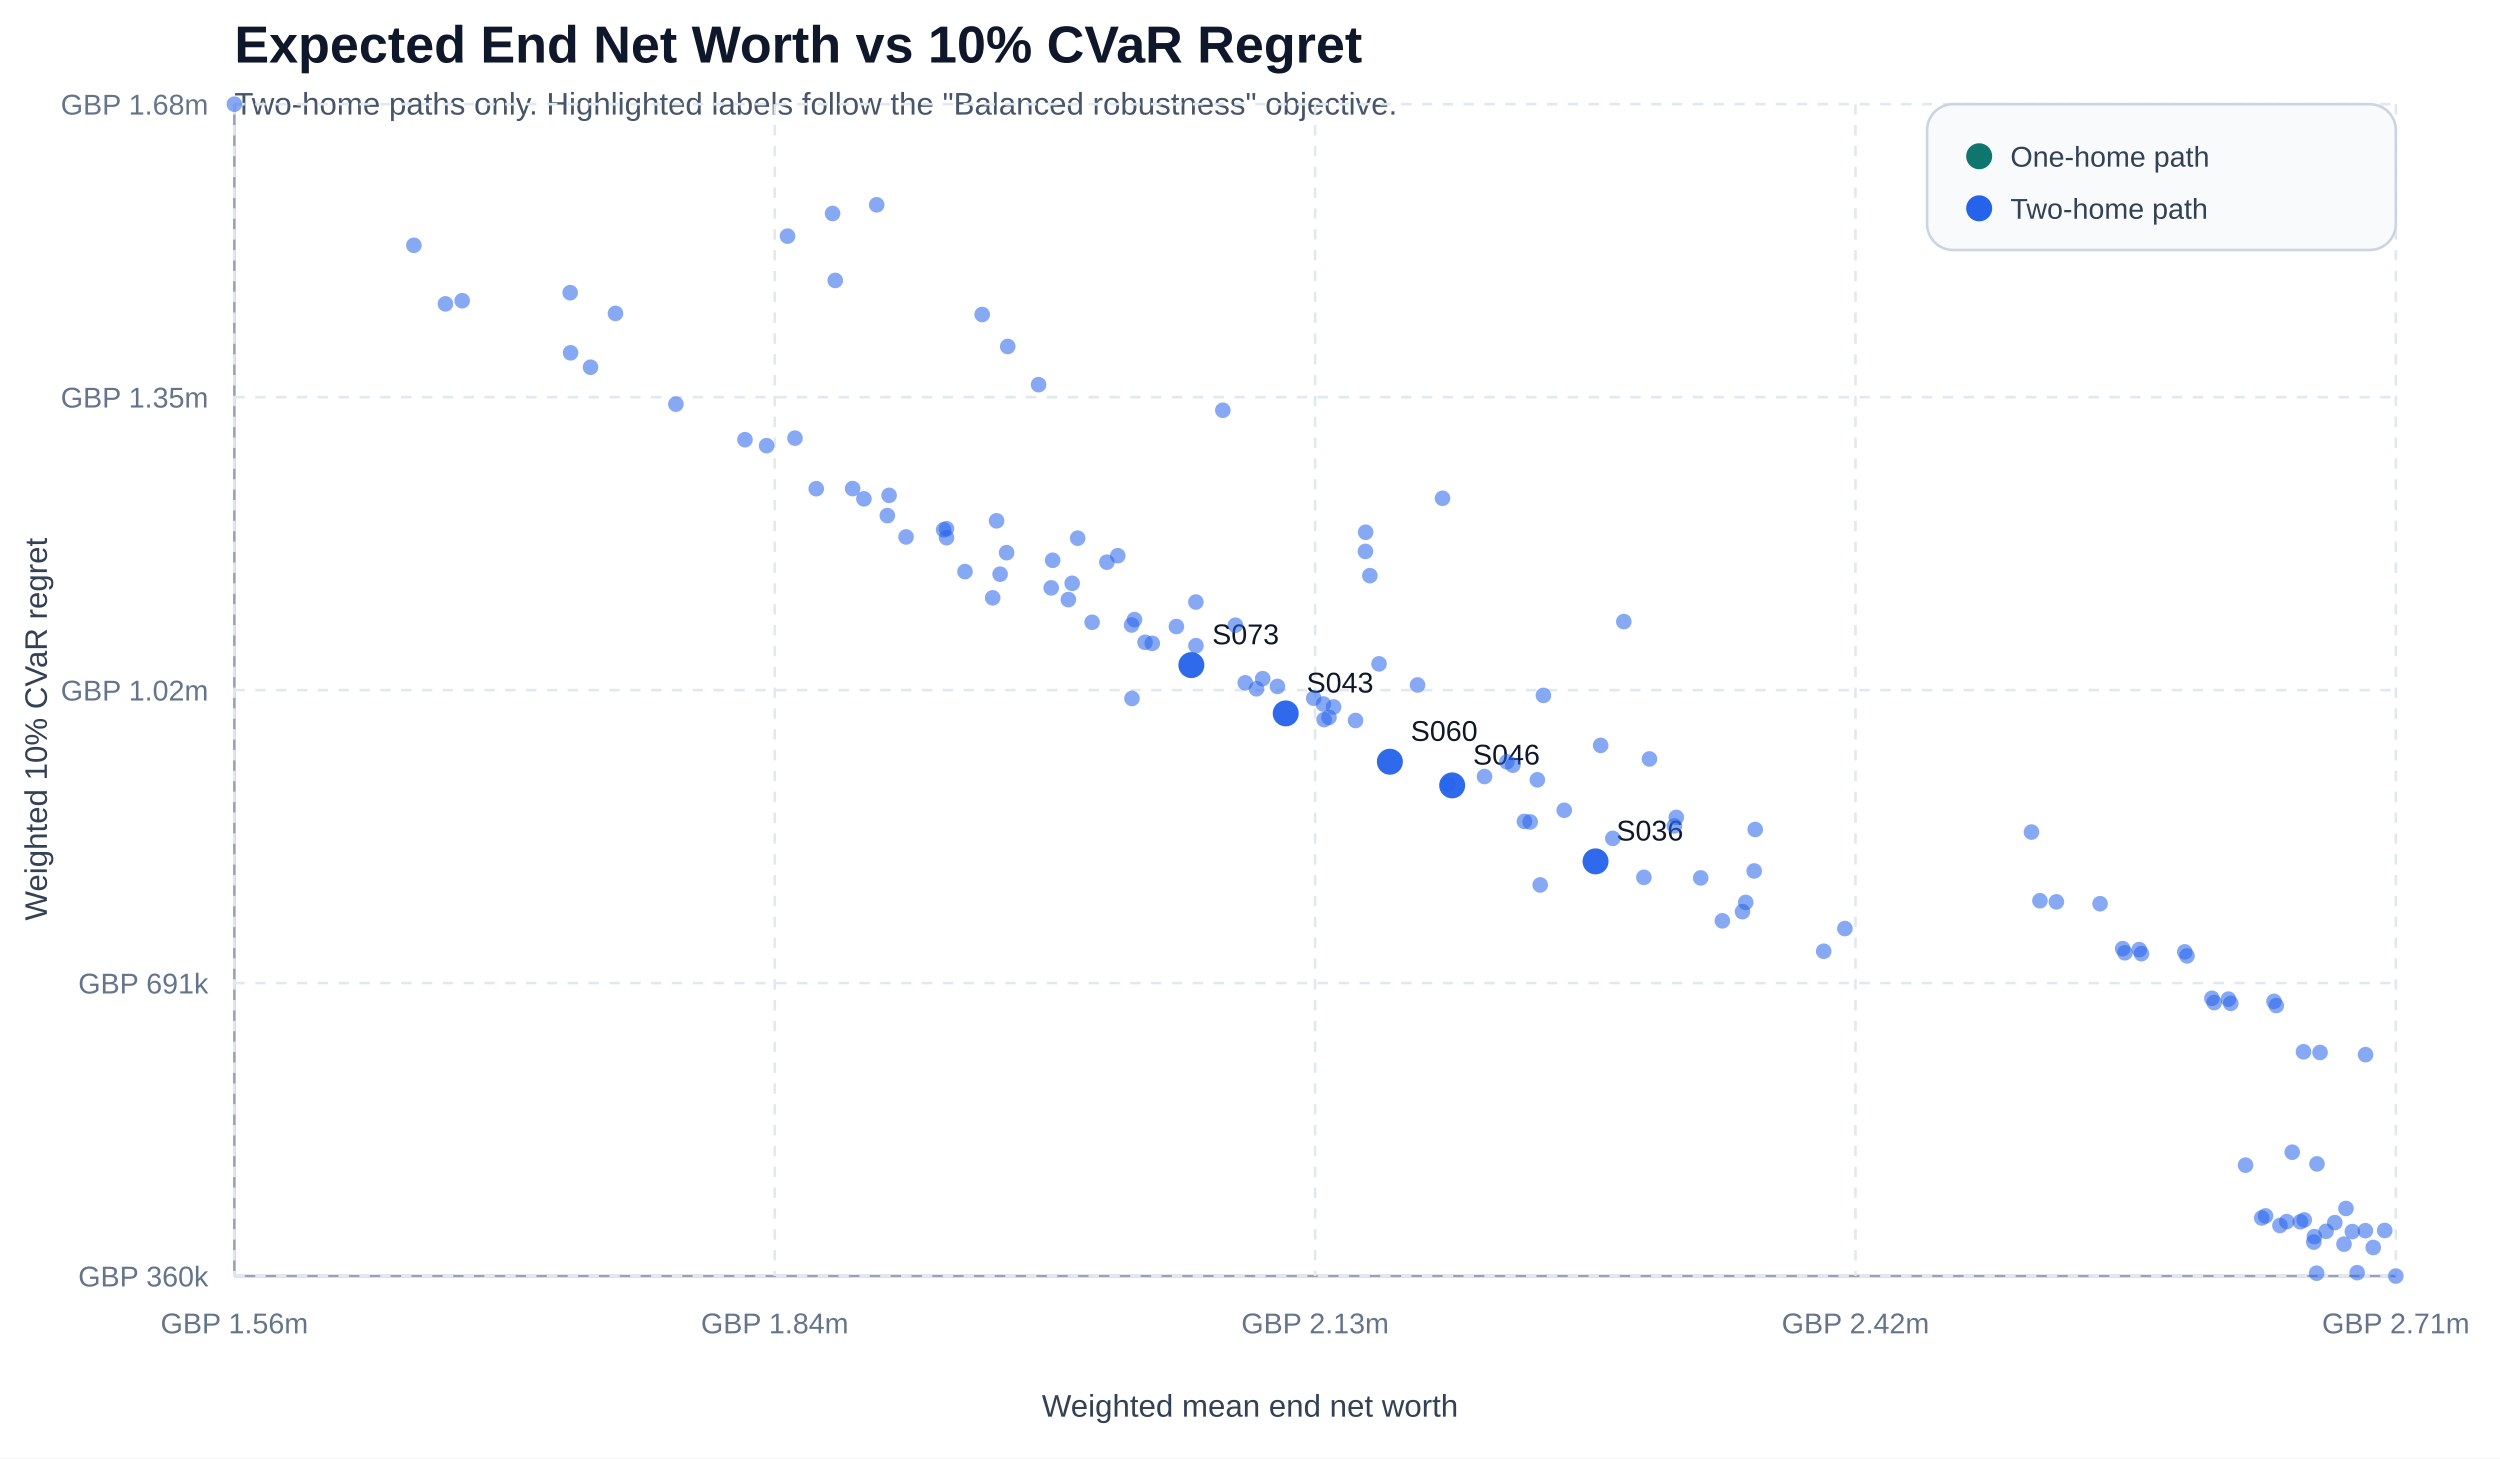
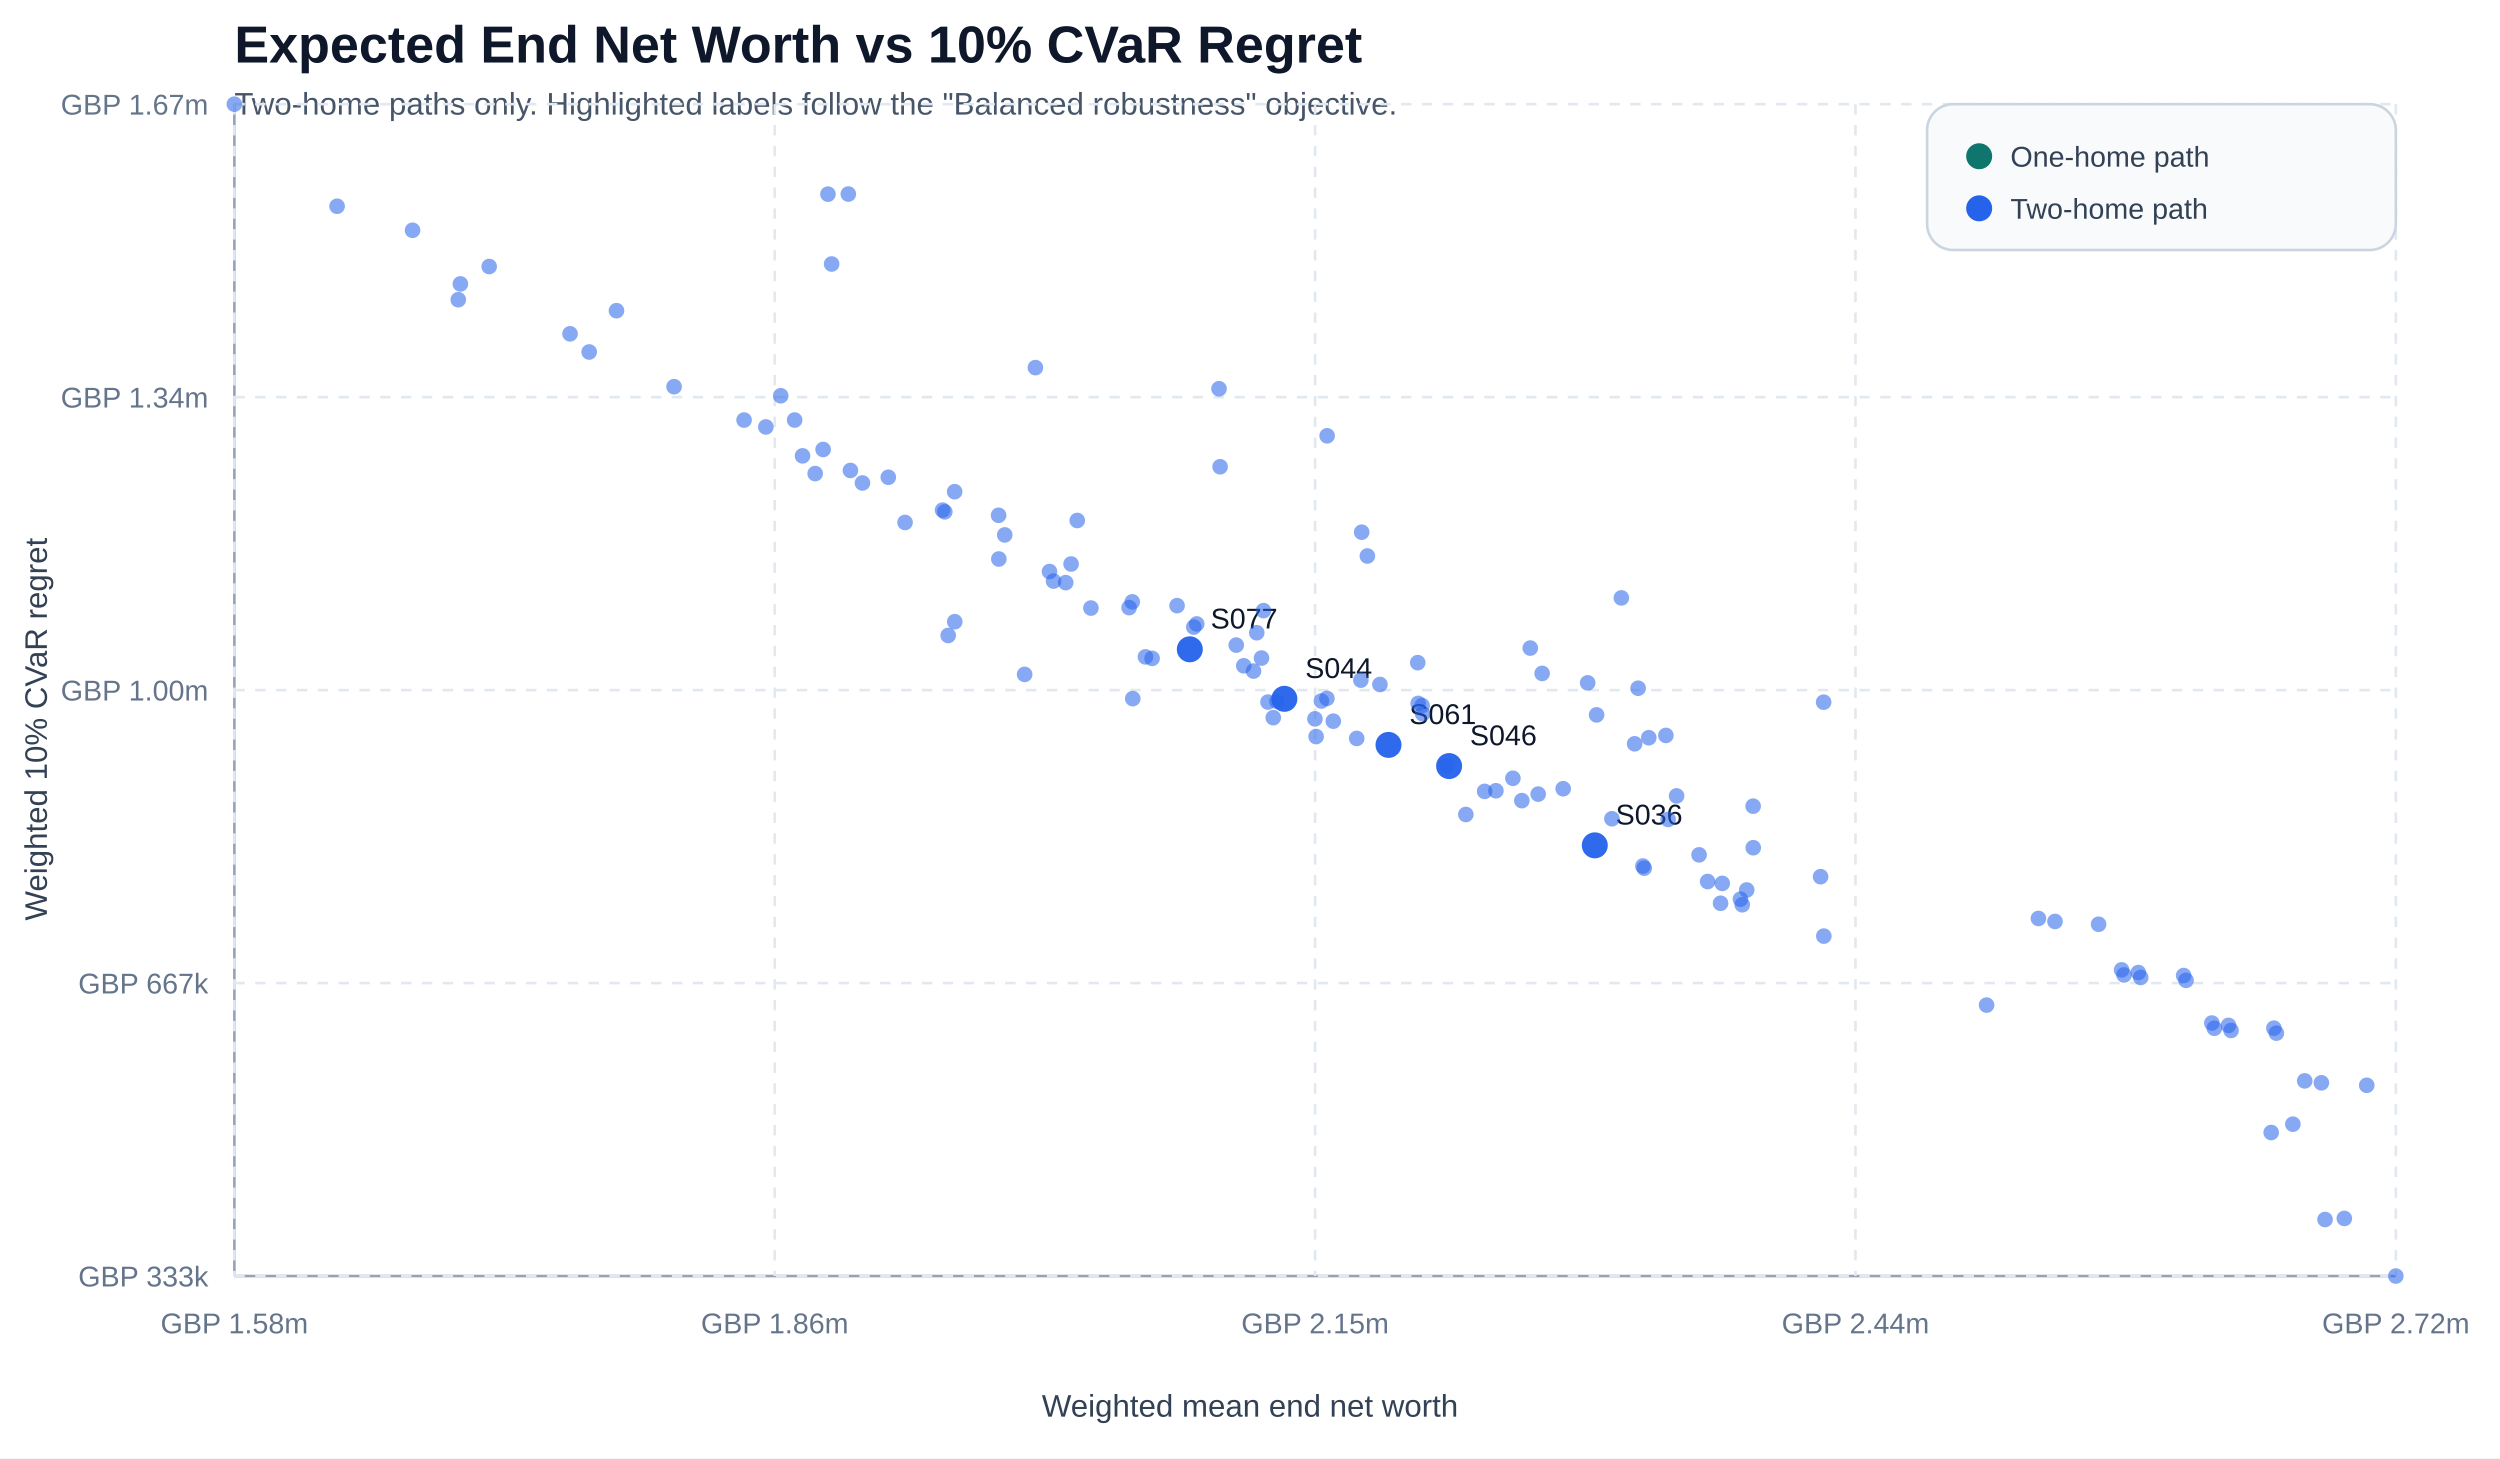
<svg xmlns="http://www.w3.org/2000/svg" width="960" height="560" viewBox="0 0 960 560">
  <rect width="960" height="560" fill="#ffffff" />
  <text x="90" y="24" font-size="20" font-family="Arial, sans-serif" font-weight="700" fill="#0f172a">Expected End Net Worth vs 10% CVaR Regret</text>
  <text x="90" y="44" font-size="12" font-family="Arial, sans-serif" fill="#475569">Two-home paths only. Highlighted labels follow the "Balanced robustness" objective.</text>
  <line x1="90" y1="490" x2="920" y2="490" stroke="#94a3b8" />
  <line x1="90" y1="40" x2="90" y2="490" stroke="#94a3b8" />
  <line x1="90" y1="40" x2="90" y2="490" stroke="#e2e8f0" stroke-dasharray="4 4" />
  <line x1="90" y1="490" x2="920" y2="490" stroke="#e2e8f0" stroke-dasharray="4 4" />
-   <text x="90" y="512" text-anchor="middle" font-size="11" font-family="Arial, sans-serif" fill="#64748b">GBP 1.56m</text>
-   <text x="80" y="494" text-anchor="end" font-size="11" font-family="Arial, sans-serif" fill="#64748b">GBP 360k</text>
+   <text x="90" y="512" text-anchor="middle" font-size="11" font-family="Arial, sans-serif" fill="#64748b">GBP 1.58m</text>
+   <text x="80" y="494" text-anchor="end" font-size="11" font-family="Arial, sans-serif" fill="#64748b">GBP 333k</text>
  <line x1="297.5" y1="40" x2="297.5" y2="490" stroke="#e2e8f0" stroke-dasharray="4 4" />
  <line x1="90" y1="377.5" x2="920" y2="377.5" stroke="#e2e8f0" stroke-dasharray="4 4" />
-   <text x="297.5" y="512" text-anchor="middle" font-size="11" font-family="Arial, sans-serif" fill="#64748b">GBP 1.84m</text>
-   <text x="80" y="381.5" text-anchor="end" font-size="11" font-family="Arial, sans-serif" fill="#64748b">GBP 691k</text>
+   <text x="297.5" y="512" text-anchor="middle" font-size="11" font-family="Arial, sans-serif" fill="#64748b">GBP 1.86m</text>
+   <text x="80" y="381.5" text-anchor="end" font-size="11" font-family="Arial, sans-serif" fill="#64748b">GBP 667k</text>
  <line x1="505" y1="40" x2="505" y2="490" stroke="#e2e8f0" stroke-dasharray="4 4" />
  <line x1="90" y1="265" x2="920" y2="265" stroke="#e2e8f0" stroke-dasharray="4 4" />
-   <text x="505" y="512" text-anchor="middle" font-size="11" font-family="Arial, sans-serif" fill="#64748b">GBP 2.13m</text>
-   <text x="80" y="269" text-anchor="end" font-size="11" font-family="Arial, sans-serif" fill="#64748b">GBP 1.02m</text>
+   <text x="505" y="512" text-anchor="middle" font-size="11" font-family="Arial, sans-serif" fill="#64748b">GBP 2.15m</text>
+   <text x="80" y="269" text-anchor="end" font-size="11" font-family="Arial, sans-serif" fill="#64748b">GBP 1.00m</text>
  <line x1="712.5" y1="40" x2="712.5" y2="490" stroke="#e2e8f0" stroke-dasharray="4 4" />
  <line x1="90" y1="152.5" x2="920" y2="152.5" stroke="#e2e8f0" stroke-dasharray="4 4" />
-   <text x="712.5" y="512" text-anchor="middle" font-size="11" font-family="Arial, sans-serif" fill="#64748b">GBP 2.42m</text>
-   <text x="80" y="156.5" text-anchor="end" font-size="11" font-family="Arial, sans-serif" fill="#64748b">GBP 1.35m</text>
+   <text x="712.5" y="512" text-anchor="middle" font-size="11" font-family="Arial, sans-serif" fill="#64748b">GBP 2.44m</text>
+   <text x="80" y="156.5" text-anchor="end" font-size="11" font-family="Arial, sans-serif" fill="#64748b">GBP 1.34m</text>
  <line x1="920" y1="40" x2="920" y2="490" stroke="#e2e8f0" stroke-dasharray="4 4" />
  <line x1="90" y1="40" x2="920" y2="40" stroke="#e2e8f0" stroke-dasharray="4 4" />
-   <text x="920" y="512" text-anchor="middle" font-size="11" font-family="Arial, sans-serif" fill="#64748b">GBP 2.71m</text>
-   <text x="80" y="44" text-anchor="end" font-size="11" font-family="Arial, sans-serif" fill="#64748b">GBP 1.68m</text>
+   <text x="920" y="512" text-anchor="middle" font-size="11" font-family="Arial, sans-serif" fill="#64748b">GBP 2.72m</text>
+   <text x="80" y="44" text-anchor="end" font-size="11" font-family="Arial, sans-serif" fill="#64748b">GBP 1.67m</text>
  <polyline points="920,490" fill="none" stroke="#0f766e" stroke-width="2.5" />
-   <circle cx="493.717" cy="273.945" r="5" fill="#2563eb" opacity="0.95" />
-   <text x="501.717" y="265.945" font-size="11" font-family="Arial, sans-serif" fill="#0f172a">S043</text>
-   <circle cx="557.631" cy="301.589" r="5" fill="#2563eb" opacity="0.95" />
-   <text x="565.631" y="293.589" font-size="11" font-family="Arial, sans-serif" fill="#0f172a">S046</text>
-   <circle cx="533.716" cy="292.503" r="5" fill="#2563eb" opacity="0.95" />
-   <text x="541.716" y="284.503" font-size="11" font-family="Arial, sans-serif" fill="#0f172a">S060</text>
-   <circle cx="612.689" cy="330.769" r="5" fill="#2563eb" opacity="0.95" />
-   <text x="620.689" y="322.769" font-size="11" font-family="Arial, sans-serif" fill="#0f172a">S036</text>
-   <circle cx="457.478" cy="255.394" r="5" fill="#2563eb" opacity="0.95" />
-   <text x="465.478" y="247.394" font-size="11" font-family="Arial, sans-serif" fill="#0f172a">S073</text>
-   <circle cx="508.472" cy="276.328" r="3" fill="#2563eb" opacity="0.55" />
-   <circle cx="419.376" cy="238.952" r="3" fill="#2563eb" opacity="0.55" />
-   <circle cx="482.479" cy="264.497" r="3" fill="#2563eb" opacity="0.55" />
-   <circle cx="585.369" cy="315.423" r="3" fill="#2563eb" opacity="0.55" />
-   <circle cx="556.097" cy="301.193" r="3" fill="#2563eb" opacity="0.55" />
-   <circle cx="631.26" cy="336.9" r="3" fill="#2563eb" opacity="0.55" />
-   <circle cx="478.181" cy="262.193" r="3" fill="#2563eb" opacity="0.55" />
-   <circle cx="484.873" cy="260.603" r="3" fill="#2563eb" opacity="0.55" />
-   <circle cx="459.26" cy="247.938" r="3" fill="#2563eb" opacity="0.55" />
-   <circle cx="384.042" cy="220.492" r="3" fill="#2563eb" opacity="0.55" />
-   <circle cx="434.678" cy="268.211" r="3" fill="#2563eb" opacity="0.55" />
-   <circle cx="434.533" cy="239.992" r="3" fill="#2563eb" opacity="0.55" />
-   <circle cx="403.663" cy="225.741" r="3" fill="#2563eb" opacity="0.55" />
-   <circle cx="411.717" cy="223.992" r="3" fill="#2563eb" opacity="0.55" />
-   <circle cx="512.112" cy="271.475" r="3" fill="#2563eb" opacity="0.55" />
-   <circle cx="544.341" cy="263.031" r="3" fill="#2563eb" opacity="0.55" />
-   <circle cx="674.003" cy="318.517" r="3" fill="#2563eb" opacity="0.55" />
-   <circle cx="669.115" cy="350.075" r="3" fill="#2563eb" opacity="0.55" />
-   <circle cx="410.253" cy="230.236" r="3" fill="#2563eb" opacity="0.55" />
-   <circle cx="529.544" cy="254.924" r="3" fill="#2563eb" opacity="0.55" />
-   <circle cx="670.354" cy="346.525" r="3" fill="#2563eb" opacity="0.55" />
-   <circle cx="435.649" cy="237.925" r="3" fill="#2563eb" opacity="0.55" />
-   <circle cx="347.928" cy="206.179" r="3" fill="#2563eb" opacity="0.55" />
-   <circle cx="590.342" cy="299.453" r="3" fill="#2563eb" opacity="0.55" />
-   <circle cx="386.528" cy="212.234" r="3" fill="#2563eb" opacity="0.55" />
-   <circle cx="362.366" cy="203.434" r="3" fill="#2563eb" opacity="0.55" />
-   <circle cx="673.612" cy="334.446" r="3" fill="#2563eb" opacity="0.55" />
-   <circle cx="600.66" cy="311.142" r="3" fill="#2563eb" opacity="0.55" />
-   <circle cx="510.33" cy="275.467" r="3" fill="#2563eb" opacity="0.55" />
-   <circle cx="490.544" cy="263.578" r="3" fill="#2563eb" opacity="0.55" />
+   <circle cx="493.206" cy="268.352" r="5" fill="#2563eb" opacity="0.95" />
+   <text x="501.206" y="260.352" font-size="11" font-family="Arial, sans-serif" fill="#0f172a">S044</text>
+   <circle cx="556.45" cy="294.17" r="5" fill="#2563eb" opacity="0.95" />
+   <text x="564.45" y="286.17" font-size="11" font-family="Arial, sans-serif" fill="#0f172a">S046</text>
+   <circle cx="533.185" cy="286.042" r="5" fill="#2563eb" opacity="0.95" />
+   <text x="541.185" y="278.042" font-size="11" font-family="Arial, sans-serif" fill="#0f172a">S061</text>
+   <circle cx="612.4" cy="324.614" r="5" fill="#2563eb" opacity="0.95" />
+   <text x="620.4" y="316.614" font-size="11" font-family="Arial, sans-serif" fill="#0f172a">S036</text>
+   <circle cx="456.886" cy="249.338" r="5" fill="#2563eb" opacity="0.95" />
+   <text x="464.886" y="241.338" font-size="11" font-family="Arial, sans-serif" fill="#0f172a">S077</text>
+   <circle cx="555.642" cy="294.105" r="3" fill="#2563eb" opacity="0.55" />
+   <circle cx="507.412" cy="269.185" r="3" fill="#2563eb" opacity="0.55" />
+   <circle cx="418.918" cy="233.496" r="3" fill="#2563eb" opacity="0.55" />
+   <circle cx="584.376" cy="307.441" r="3" fill="#2563eb" opacity="0.55" />
+   <circle cx="481.358" cy="257.686" r="3" fill="#2563eb" opacity="0.55" />
+   <circle cx="477.601" cy="255.661" r="3" fill="#2563eb" opacity="0.55" />
+   <circle cx="630.873" cy="332.556" r="3" fill="#2563eb" opacity="0.55" />
+   <circle cx="484.412" cy="252.699" r="3" fill="#2563eb" opacity="0.55" />
+   <circle cx="458.408" cy="240.79" r="3" fill="#2563eb" opacity="0.55" />
+   <circle cx="383.555" cy="214.656" r="3" fill="#2563eb" opacity="0.55" />
+   <circle cx="433.577" cy="233.325" r="3" fill="#2563eb" opacity="0.55" />
+   <circle cx="403.006" cy="219.469" r="3" fill="#2563eb" opacity="0.55" />
+   <circle cx="434.98" cy="268.269" r="3" fill="#2563eb" opacity="0.55" />
+   <circle cx="544.574" cy="270.106" r="3" fill="#2563eb" opacity="0.55" />
+   <circle cx="529.886" cy="262.833" r="3" fill="#2563eb" opacity="0.55" />
+   <circle cx="411.298" cy="216.575" r="3" fill="#2563eb" opacity="0.55" />
+   <circle cx="670.74" cy="341.754" r="3" fill="#2563eb" opacity="0.55" />
+   <circle cx="673.203" cy="309.56" r="3" fill="#2563eb" opacity="0.55" />
+   <circle cx="511.989" cy="276.93" r="3" fill="#2563eb" opacity="0.55" />
+   <circle cx="669.032" cy="347.423" r="3" fill="#2563eb" opacity="0.55" />
+   <circle cx="590.659" cy="304.942" r="3" fill="#2563eb" opacity="0.55" />
+   <circle cx="409.229" cy="223.723" r="3" fill="#2563eb" opacity="0.55" />
+   <circle cx="347.541" cy="200.623" r="3" fill="#2563eb" opacity="0.55" />
+   <circle cx="673.246" cy="325.525" r="3" fill="#2563eb" opacity="0.55" />
+   <circle cx="509.531" cy="268.19" r="3" fill="#2563eb" opacity="0.55" />
+   <circle cx="434.792" cy="231.111" r="3" fill="#2563eb" opacity="0.55" />
+   <circle cx="660.694" cy="346.85" r="3" fill="#2563eb" opacity="0.55" />
+   <circle cx="361.945" cy="195.886" r="3" fill="#2563eb" opacity="0.55" />
+   <circle cx="385.816" cy="205.407" r="3" fill="#2563eb" opacity="0.55" />
+   <circle cx="600.258" cy="302.873" r="3" fill="#2563eb" opacity="0.55" />
+   <circle cx="643.803" cy="305.628" r="3" fill="#2563eb" opacity="0.55" />
  <circle cx="920" cy="490" r="3" fill="#2563eb" opacity="0.55" />
-   <circle cx="643.702" cy="313.869" r="3" fill="#2563eb" opacity="0.55" />
-   <circle cx="619.316" cy="321.934" r="3" fill="#2563eb" opacity="0.55" />
-   <circle cx="633.39" cy="291.439" r="3" fill="#2563eb" opacity="0.55" />
-   <circle cx="905.157" cy="488.707" r="3" fill="#2563eb" opacity="0.55" />
-   <circle cx="889.585" cy="488.911" r="3" fill="#2563eb" opacity="0.55" />
-   <circle cx="911.323" cy="479.029" r="3" fill="#2563eb" opacity="0.55" />
-   <circle cx="592.669" cy="267.031" r="3" fill="#2563eb" opacity="0.55" />
-   <circle cx="915.726" cy="472.498" r="3" fill="#2563eb" opacity="0.55" />
-   <circle cx="900.102" cy="477.745" r="3" fill="#2563eb" opacity="0.55" />
-   <circle cx="653.063" cy="337.12" r="3" fill="#2563eb" opacity="0.55" />
-   <circle cx="908.31" cy="472.588" r="3" fill="#2563eb" opacity="0.55" />
-   <circle cx="341.414" cy="190.217" r="3" fill="#2563eb" opacity="0.55" />
-   <circle cx="903.296" cy="472.923" r="3" fill="#2563eb" opacity="0.55" />
-   <circle cx="888.483" cy="476.95" r="3" fill="#2563eb" opacity="0.55" />
-   <circle cx="888.708" cy="474.862" r="3" fill="#2563eb" opacity="0.55" />
-   <circle cx="893.218" cy="472.823" r="3" fill="#2563eb" opacity="0.55" />
-   <circle cx="896.552" cy="469.487" r="3" fill="#2563eb" opacity="0.55" />
-   <circle cx="661.381" cy="353.604" r="3" fill="#2563eb" opacity="0.55" />
-   <circle cx="900.847" cy="464.052" r="3" fill="#2563eb" opacity="0.55" />
-   <circle cx="883.337" cy="469.174" r="3" fill="#2563eb" opacity="0.55" />
-   <circle cx="884.823" cy="468.455" r="3" fill="#2563eb" opacity="0.55" />
-   <circle cx="875.502" cy="470.578" r="3" fill="#2563eb" opacity="0.55" />
-   <circle cx="878.121" cy="469.099" r="3" fill="#2563eb" opacity="0.55" />
-   <circle cx="868.495" cy="467.7" r="3" fill="#2563eb" opacity="0.55" />
-   <circle cx="869.981" cy="466.911" r="3" fill="#2563eb" opacity="0.55" />
-   <circle cx="520.535" cy="276.67" r="3" fill="#2563eb" opacity="0.55" />
-   <circle cx="363.472" cy="206.47" r="3" fill="#2563eb" opacity="0.55" />
-   <circle cx="889.721" cy="446.936" r="3" fill="#2563eb" opacity="0.55" />
-   <circle cx="327.414" cy="187.624" r="3" fill="#2563eb" opacity="0.55" />
-   <circle cx="880.215" cy="442.439" r="3" fill="#2563eb" opacity="0.55" />
-   <circle cx="862.295" cy="447.421" r="3" fill="#2563eb" opacity="0.55" />
-   <circle cx="331.747" cy="191.557" r="3" fill="#2563eb" opacity="0.55" />
-   <circle cx="708.436" cy="356.563" r="3" fill="#2563eb" opacity="0.55" />
-   <circle cx="313.443" cy="187.657" r="3" fill="#2563eb" opacity="0.55" />
-   <circle cx="700.307" cy="365.276" r="3" fill="#2563eb" opacity="0.55" />
-   <circle cx="363.457" cy="203.016" r="3" fill="#2563eb" opacity="0.55" />
-   <circle cx="504.47" cy="268.114" r="3" fill="#2563eb" opacity="0.55" />
-   <circle cx="294.376" cy="171.132" r="3" fill="#2563eb" opacity="0.55" />
-   <circle cx="340.739" cy="197.985" r="3" fill="#2563eb" opacity="0.55" />
-   <circle cx="908.385" cy="404.979" r="3" fill="#2563eb" opacity="0.55" />
-   <circle cx="580.941" cy="293.838" r="3" fill="#2563eb" opacity="0.55" />
-   <circle cx="286.063" cy="168.843" r="3" fill="#2563eb" opacity="0.55" />
-   <circle cx="890.901" cy="404.152" r="3" fill="#2563eb" opacity="0.55" />
-   <circle cx="884.542" cy="403.883" r="3" fill="#2563eb" opacity="0.55" />
-   <circle cx="474.395" cy="240.079" r="3" fill="#2563eb" opacity="0.55" />
-   <circle cx="526.029" cy="221.05" r="3" fill="#2563eb" opacity="0.55" />
-   <circle cx="587.589" cy="315.622" r="3" fill="#2563eb" opacity="0.55" />
-   <circle cx="874.096" cy="386.141" r="3" fill="#2563eb" opacity="0.55" />
-   <circle cx="873.208" cy="384.522" r="3" fill="#2563eb" opacity="0.55" />
-   <circle cx="570.063" cy="298.193" r="3" fill="#2563eb" opacity="0.55" />
-   <circle cx="856.613" cy="385.295" r="3" fill="#2563eb" opacity="0.55" />
-   <circle cx="855.724" cy="383.66" r="3" fill="#2563eb" opacity="0.55" />
-   <circle cx="850.253" cy="384.991" r="3" fill="#2563eb" opacity="0.55" />
-   <circle cx="849.365" cy="383.33" r="3" fill="#2563eb" opacity="0.55" />
-   <circle cx="442.474" cy="247.04" r="3" fill="#2563eb" opacity="0.55" />
-   <circle cx="578.639" cy="292.537" r="3" fill="#2563eb" opacity="0.55" />
-   <circle cx="439.691" cy="246.642" r="3" fill="#2563eb" opacity="0.55" />
-   <circle cx="839.808" cy="367.071" r="3" fill="#2563eb" opacity="0.55" />
-   <circle cx="838.946" cy="365.526" r="3" fill="#2563eb" opacity="0.55" />
-   <circle cx="524.328" cy="211.734" r="3" fill="#2563eb" opacity="0.55" />
-   <circle cx="822.324" cy="366.205" r="3" fill="#2563eb" opacity="0.55" />
-   <circle cx="821.467" cy="364.645" r="3" fill="#2563eb" opacity="0.55" />
-   <circle cx="815.965" cy="365.867" r="3" fill="#2563eb" opacity="0.55" />
-   <circle cx="815.107" cy="364.276" r="3" fill="#2563eb" opacity="0.55" />
-   <circle cx="508.185" cy="270.337" r="3" fill="#2563eb" opacity="0.55" />
-   <circle cx="459.217" cy="231.179" r="3" fill="#2563eb" opacity="0.55" />
-   <circle cx="806.424" cy="347.031" r="3" fill="#2563eb" opacity="0.55" />
-   <circle cx="259.543" cy="155.191" r="3" fill="#2563eb" opacity="0.55" />
-   <circle cx="789.652" cy="346.309" r="3" fill="#2563eb" opacity="0.55" />
-   <circle cx="783.34" cy="345.886" r="3" fill="#2563eb" opacity="0.55" />
-   <circle cx="614.653" cy="286.228" r="3" fill="#2563eb" opacity="0.55" />
-   <circle cx="413.825" cy="206.663" r="3" fill="#2563eb" opacity="0.55" />
-   <circle cx="219.102" cy="135.473" r="3" fill="#2563eb" opacity="0.55" />
-   <circle cx="780.097" cy="319.509" r="3" fill="#2563eb" opacity="0.55" />
-   <circle cx="524.41" cy="204.381" r="3" fill="#2563eb" opacity="0.55" />
-   <circle cx="398.813" cy="147.705" r="3" fill="#2563eb" opacity="0.55" />
-   <circle cx="591.434" cy="339.817" r="3" fill="#2563eb" opacity="0.55" />
-   <circle cx="642.974" cy="317.143" r="3" fill="#2563eb" opacity="0.55" />
-   <circle cx="370.556" cy="219.497" r="3" fill="#2563eb" opacity="0.55" />
-   <circle cx="404.228" cy="215.148" r="3" fill="#2563eb" opacity="0.55" />
-   <circle cx="425.044" cy="215.873" r="3" fill="#2563eb" opacity="0.55" />
-   <circle cx="386.965" cy="133.049" r="3" fill="#2563eb" opacity="0.55" />
-   <circle cx="320.733" cy="107.688" r="3" fill="#2563eb" opacity="0.55" />
-   <circle cx="226.759" cy="141.022" r="3" fill="#2563eb" opacity="0.55" />
-   <circle cx="623.542" cy="238.691" r="3" fill="#2563eb" opacity="0.55" />
-   <circle cx="177.465" cy="115.473" r="3" fill="#2563eb" opacity="0.55" />
-   <circle cx="451.741" cy="240.583" r="3" fill="#2563eb" opacity="0.55" />
-   <circle cx="377.153" cy="120.776" r="3" fill="#2563eb" opacity="0.55" />
-   <circle cx="553.932" cy="191.346" r="3" fill="#2563eb" opacity="0.55" />
-   <circle cx="302.411" cy="90.672" r="3" fill="#2563eb" opacity="0.55" />
-   <circle cx="429.226" cy="213.403" r="3" fill="#2563eb" opacity="0.55" />
-   <circle cx="381.186" cy="229.562" r="3" fill="#2563eb" opacity="0.55" />
-   <circle cx="382.688" cy="199.992" r="3" fill="#2563eb" opacity="0.55" />
-   <circle cx="469.567" cy="157.543" r="3" fill="#2563eb" opacity="0.55" />
-   <circle cx="305.275" cy="168.242" r="3" fill="#2563eb" opacity="0.55" />
-   <circle cx="236.344" cy="120.35" r="3" fill="#2563eb" opacity="0.55" />
-   <circle cx="336.645" cy="78.649" r="3" fill="#2563eb" opacity="0.55" />
-   <circle cx="319.702" cy="81.982" r="3" fill="#2563eb" opacity="0.55" />
-   <circle cx="218.944" cy="112.393" r="3" fill="#2563eb" opacity="0.55" />
-   <circle cx="171.049" cy="116.687" r="3" fill="#2563eb" opacity="0.55" />
-   <circle cx="158.93" cy="94.192" r="3" fill="#2563eb" opacity="0.55" />
+   <circle cx="668.329" cy="345.286" r="3" fill="#2563eb" opacity="0.55" />
+   <circle cx="618.974" cy="314.402" r="3" fill="#2563eb" opacity="0.55" />
+   <circle cx="633.128" cy="283.283" r="3" fill="#2563eb" opacity="0.55" />
+   <circle cx="490.347" cy="269.316" r="3" fill="#2563eb" opacity="0.55" />
+   <circle cx="652.444" cy="328.262" r="3" fill="#2563eb" opacity="0.55" />
+   <circle cx="592.178" cy="258.593" r="3" fill="#2563eb" opacity="0.55" />
+   <circle cx="639.697" cy="282.403" r="3" fill="#2563eb" opacity="0.55" />
+   <circle cx="580.952" cy="298.865" r="3" fill="#2563eb" opacity="0.55" />
+   <circle cx="640.558" cy="314.653" r="3" fill="#2563eb" opacity="0.55" />
+   <circle cx="900.225" cy="467.879" r="3" fill="#2563eb" opacity="0.55" />
+   <circle cx="700.348" cy="359.465" r="3" fill="#2563eb" opacity="0.55" />
+   <circle cx="892.812" cy="468.293" r="3" fill="#2563eb" opacity="0.55" />
+   <circle cx="520.978" cy="283.553" r="3" fill="#2563eb" opacity="0.55" />
+   <circle cx="562.885" cy="312.762" r="3" fill="#2563eb" opacity="0.55" />
+   <circle cx="341.109" cy="183.266" r="3" fill="#2563eb" opacity="0.55" />
+   <circle cx="629.04" cy="264.281" r="3" fill="#2563eb" opacity="0.55" />
+   <circle cx="504.938" cy="276.045" r="3" fill="#2563eb" opacity="0.55" />
+   <circle cx="872.139" cy="434.892" r="3" fill="#2563eb" opacity="0.55" />
+   <circle cx="880.457" cy="431.684" r="3" fill="#2563eb" opacity="0.55" />
+   <circle cx="326.561" cy="180.656" r="3" fill="#2563eb" opacity="0.55" />
+   <circle cx="313.028" cy="181.851" r="3" fill="#2563eb" opacity="0.55" />
+   <circle cx="908.824" cy="416.758" r="3" fill="#2563eb" opacity="0.55" />
+   <circle cx="331.189" cy="185.466" r="3" fill="#2563eb" opacity="0.55" />
+   <circle cx="587.624" cy="248.859" r="3" fill="#2563eb" opacity="0.55" />
+   <circle cx="891.417" cy="415.797" r="3" fill="#2563eb" opacity="0.55" />
+   <circle cx="609.672" cy="262.217" r="3" fill="#2563eb" opacity="0.55" />
+   <circle cx="474.724" cy="247.715" r="3" fill="#2563eb" opacity="0.55" />
+   <circle cx="362.801" cy="196.547" r="3" fill="#2563eb" opacity="0.55" />
+   <circle cx="885.004" cy="415.056" r="3" fill="#2563eb" opacity="0.55" />
+   <circle cx="661.35" cy="339.225" r="3" fill="#2563eb" opacity="0.55" />
+   <circle cx="655.727" cy="338.509" r="3" fill="#2563eb" opacity="0.55" />
+   <circle cx="294.089" cy="163.942" r="3" fill="#2563eb" opacity="0.55" />
+   <circle cx="613.092" cy="274.515" r="3" fill="#2563eb" opacity="0.55" />
+   <circle cx="627.702" cy="285.619" r="3" fill="#2563eb" opacity="0.55" />
+   <circle cx="874.133" cy="396.731" r="3" fill="#2563eb" opacity="0.55" />
+   <circle cx="525.074" cy="213.501" r="3" fill="#2563eb" opacity="0.55" />
+   <circle cx="873.165" cy="394.814" r="3" fill="#2563eb" opacity="0.55" />
+   <circle cx="285.73" cy="161.307" r="3" fill="#2563eb" opacity="0.55" />
+   <circle cx="485.18" cy="234.486" r="3" fill="#2563eb" opacity="0.55" />
+   <circle cx="316.08" cy="172.604" r="3" fill="#2563eb" opacity="0.55" />
+   <circle cx="856.726" cy="395.698" r="3" fill="#2563eb" opacity="0.55" />
+   <circle cx="570.106" cy="303.885" r="3" fill="#2563eb" opacity="0.55" />
+   <circle cx="855.759" cy="393.746" r="3" fill="#2563eb" opacity="0.55" />
+   <circle cx="574.432" cy="303.65" r="3" fill="#2563eb" opacity="0.55" />
+   <circle cx="850.313" cy="394.852" r="3" fill="#2563eb" opacity="0.55" />
+   <circle cx="849.345" cy="392.844" r="3" fill="#2563eb" opacity="0.55" />
+   <circle cx="762.85" cy="385.955" r="3" fill="#2563eb" opacity="0.55" />
+   <circle cx="522.567" cy="261.167" r="3" fill="#2563eb" opacity="0.55" />
+   <circle cx="839.442" cy="376.455" r="3" fill="#2563eb" opacity="0.55" />
+   <circle cx="699.1" cy="336.646" r="3" fill="#2563eb" opacity="0.55" />
+   <circle cx="838.519" cy="374.605" r="3" fill="#2563eb" opacity="0.55" />
+   <circle cx="442.407" cy="252.821" r="3" fill="#2563eb" opacity="0.55" />
+   <circle cx="822.035" cy="375.343" r="3" fill="#2563eb" opacity="0.55" />
+   <circle cx="439.851" cy="252.237" r="3" fill="#2563eb" opacity="0.55" />
+   <circle cx="821.115" cy="373.46" r="3" fill="#2563eb" opacity="0.55" />
+   <circle cx="544.408" cy="254.459" r="3" fill="#2563eb" opacity="0.55" />
+   <circle cx="546.088" cy="270.938" r="3" fill="#2563eb" opacity="0.55" />
+   <circle cx="815.622" cy="374.372" r="3" fill="#2563eb" opacity="0.55" />
+   <circle cx="814.703" cy="372.432" r="3" fill="#2563eb" opacity="0.55" />
+   <circle cx="631.384" cy="333.375" r="3" fill="#2563eb" opacity="0.55" />
+   <circle cx="366.622" cy="238.738" r="3" fill="#2563eb" opacity="0.55" />
+   <circle cx="468.519" cy="179.238" r="3" fill="#2563eb" opacity="0.55" />
+   <circle cx="522.884" cy="204.362" r="3" fill="#2563eb" opacity="0.55" />
+   <circle cx="482.589" cy="242.973" r="3" fill="#2563eb" opacity="0.55" />
+   <circle cx="805.856" cy="354.913" r="3" fill="#2563eb" opacity="0.55" />
+   <circle cx="459.547" cy="239.593" r="3" fill="#2563eb" opacity="0.55" />
+   <circle cx="789.113" cy="353.842" r="3" fill="#2563eb" opacity="0.55" />
+   <circle cx="782.758" cy="352.689" r="3" fill="#2563eb" opacity="0.55" />
+   <circle cx="258.844" cy="148.486" r="3" fill="#2563eb" opacity="0.55" />
+   <circle cx="413.666" cy="199.865" r="3" fill="#2563eb" opacity="0.55" />
+   <circle cx="488.939" cy="275.579" r="3" fill="#2563eb" opacity="0.55" />
+   <circle cx="505.385" cy="282.846" r="3" fill="#2563eb" opacity="0.55" />
+   <circle cx="218.898" cy="128.186" r="3" fill="#2563eb" opacity="0.55" />
+   <circle cx="397.6" cy="141.167" r="3" fill="#2563eb" opacity="0.55" />
+   <circle cx="364.104" cy="244.027" r="3" fill="#2563eb" opacity="0.55" />
+   <circle cx="393.461" cy="258.964" r="3" fill="#2563eb" opacity="0.55" />
+   <circle cx="700.278" cy="269.639" r="3" fill="#2563eb" opacity="0.55" />
+   <circle cx="404.552" cy="223.127" r="3" fill="#2563eb" opacity="0.55" />
+   <circle cx="546.282" cy="274.095" r="3" fill="#2563eb" opacity="0.55" />
+   <circle cx="319.341" cy="101.377" r="3" fill="#2563eb" opacity="0.55" />
+   <circle cx="226.245" cy="135.163" r="3" fill="#2563eb" opacity="0.55" />
+   <circle cx="299.799" cy="151.971" r="3" fill="#2563eb" opacity="0.55" />
+   <circle cx="622.601" cy="229.591" r="3" fill="#2563eb" opacity="0.55" />
+   <circle cx="176.788" cy="109.023" r="3" fill="#2563eb" opacity="0.55" />
+   <circle cx="486.902" cy="269.593" r="3" fill="#2563eb" opacity="0.55" />
+   <circle cx="451.993" cy="232.566" r="3" fill="#2563eb" opacity="0.55" />
+   <circle cx="175.976" cy="115.087" r="3" fill="#2563eb" opacity="0.55" />
+   <circle cx="509.613" cy="167.347" r="3" fill="#2563eb" opacity="0.55" />
+   <circle cx="383.457" cy="197.872" r="3" fill="#2563eb" opacity="0.55" />
+   <circle cx="366.585" cy="188.816" r="3" fill="#2563eb" opacity="0.55" />
+   <circle cx="468.102" cy="149.28" r="3" fill="#2563eb" opacity="0.55" />
+   <circle cx="308.172" cy="175.047" r="3" fill="#2563eb" opacity="0.55" />
+   <circle cx="305.141" cy="161.291" r="3" fill="#2563eb" opacity="0.55" />
+   <circle cx="236.728" cy="119.298" r="3" fill="#2563eb" opacity="0.55" />
+   <circle cx="325.758" cy="74.51" r="3" fill="#2563eb" opacity="0.55" />
+   <circle cx="317.931" cy="74.55" r="3" fill="#2563eb" opacity="0.55" />
+   <circle cx="187.846" cy="102.351" r="3" fill="#2563eb" opacity="0.55" />
+   <circle cx="158.413" cy="88.43" r="3" fill="#2563eb" opacity="0.55" />
+   <circle cx="129.443" cy="79.194" r="3" fill="#2563eb" opacity="0.55" />
  <circle cx="90" cy="40" r="3" fill="#2563eb" opacity="0.55" />
  <text x="480" y="544" text-anchor="middle" font-size="12" font-family="Arial, sans-serif" fill="#334155">Weighted mean end net worth</text>
  <text x="18" y="280" transform="rotate(-90 18 280)" text-anchor="middle" font-size="12" font-family="Arial, sans-serif" fill="#334155">Weighted 10% CVaR regret</text>
  <rect x="740" y="40" width="180" height="56" rx="10" fill="#f8fafc" stroke="#cbd5e1" />
  <circle cx="760" cy="60" r="5" fill="#0f766e" />
  <text x="772" y="64" font-size="11" font-family="Arial, sans-serif" fill="#334155">One-home path</text>
  <circle cx="760" cy="80" r="5" fill="#2563eb" />
  <text x="772" y="84" font-size="11" font-family="Arial, sans-serif" fill="#334155">Two-home path</text>
</svg>
